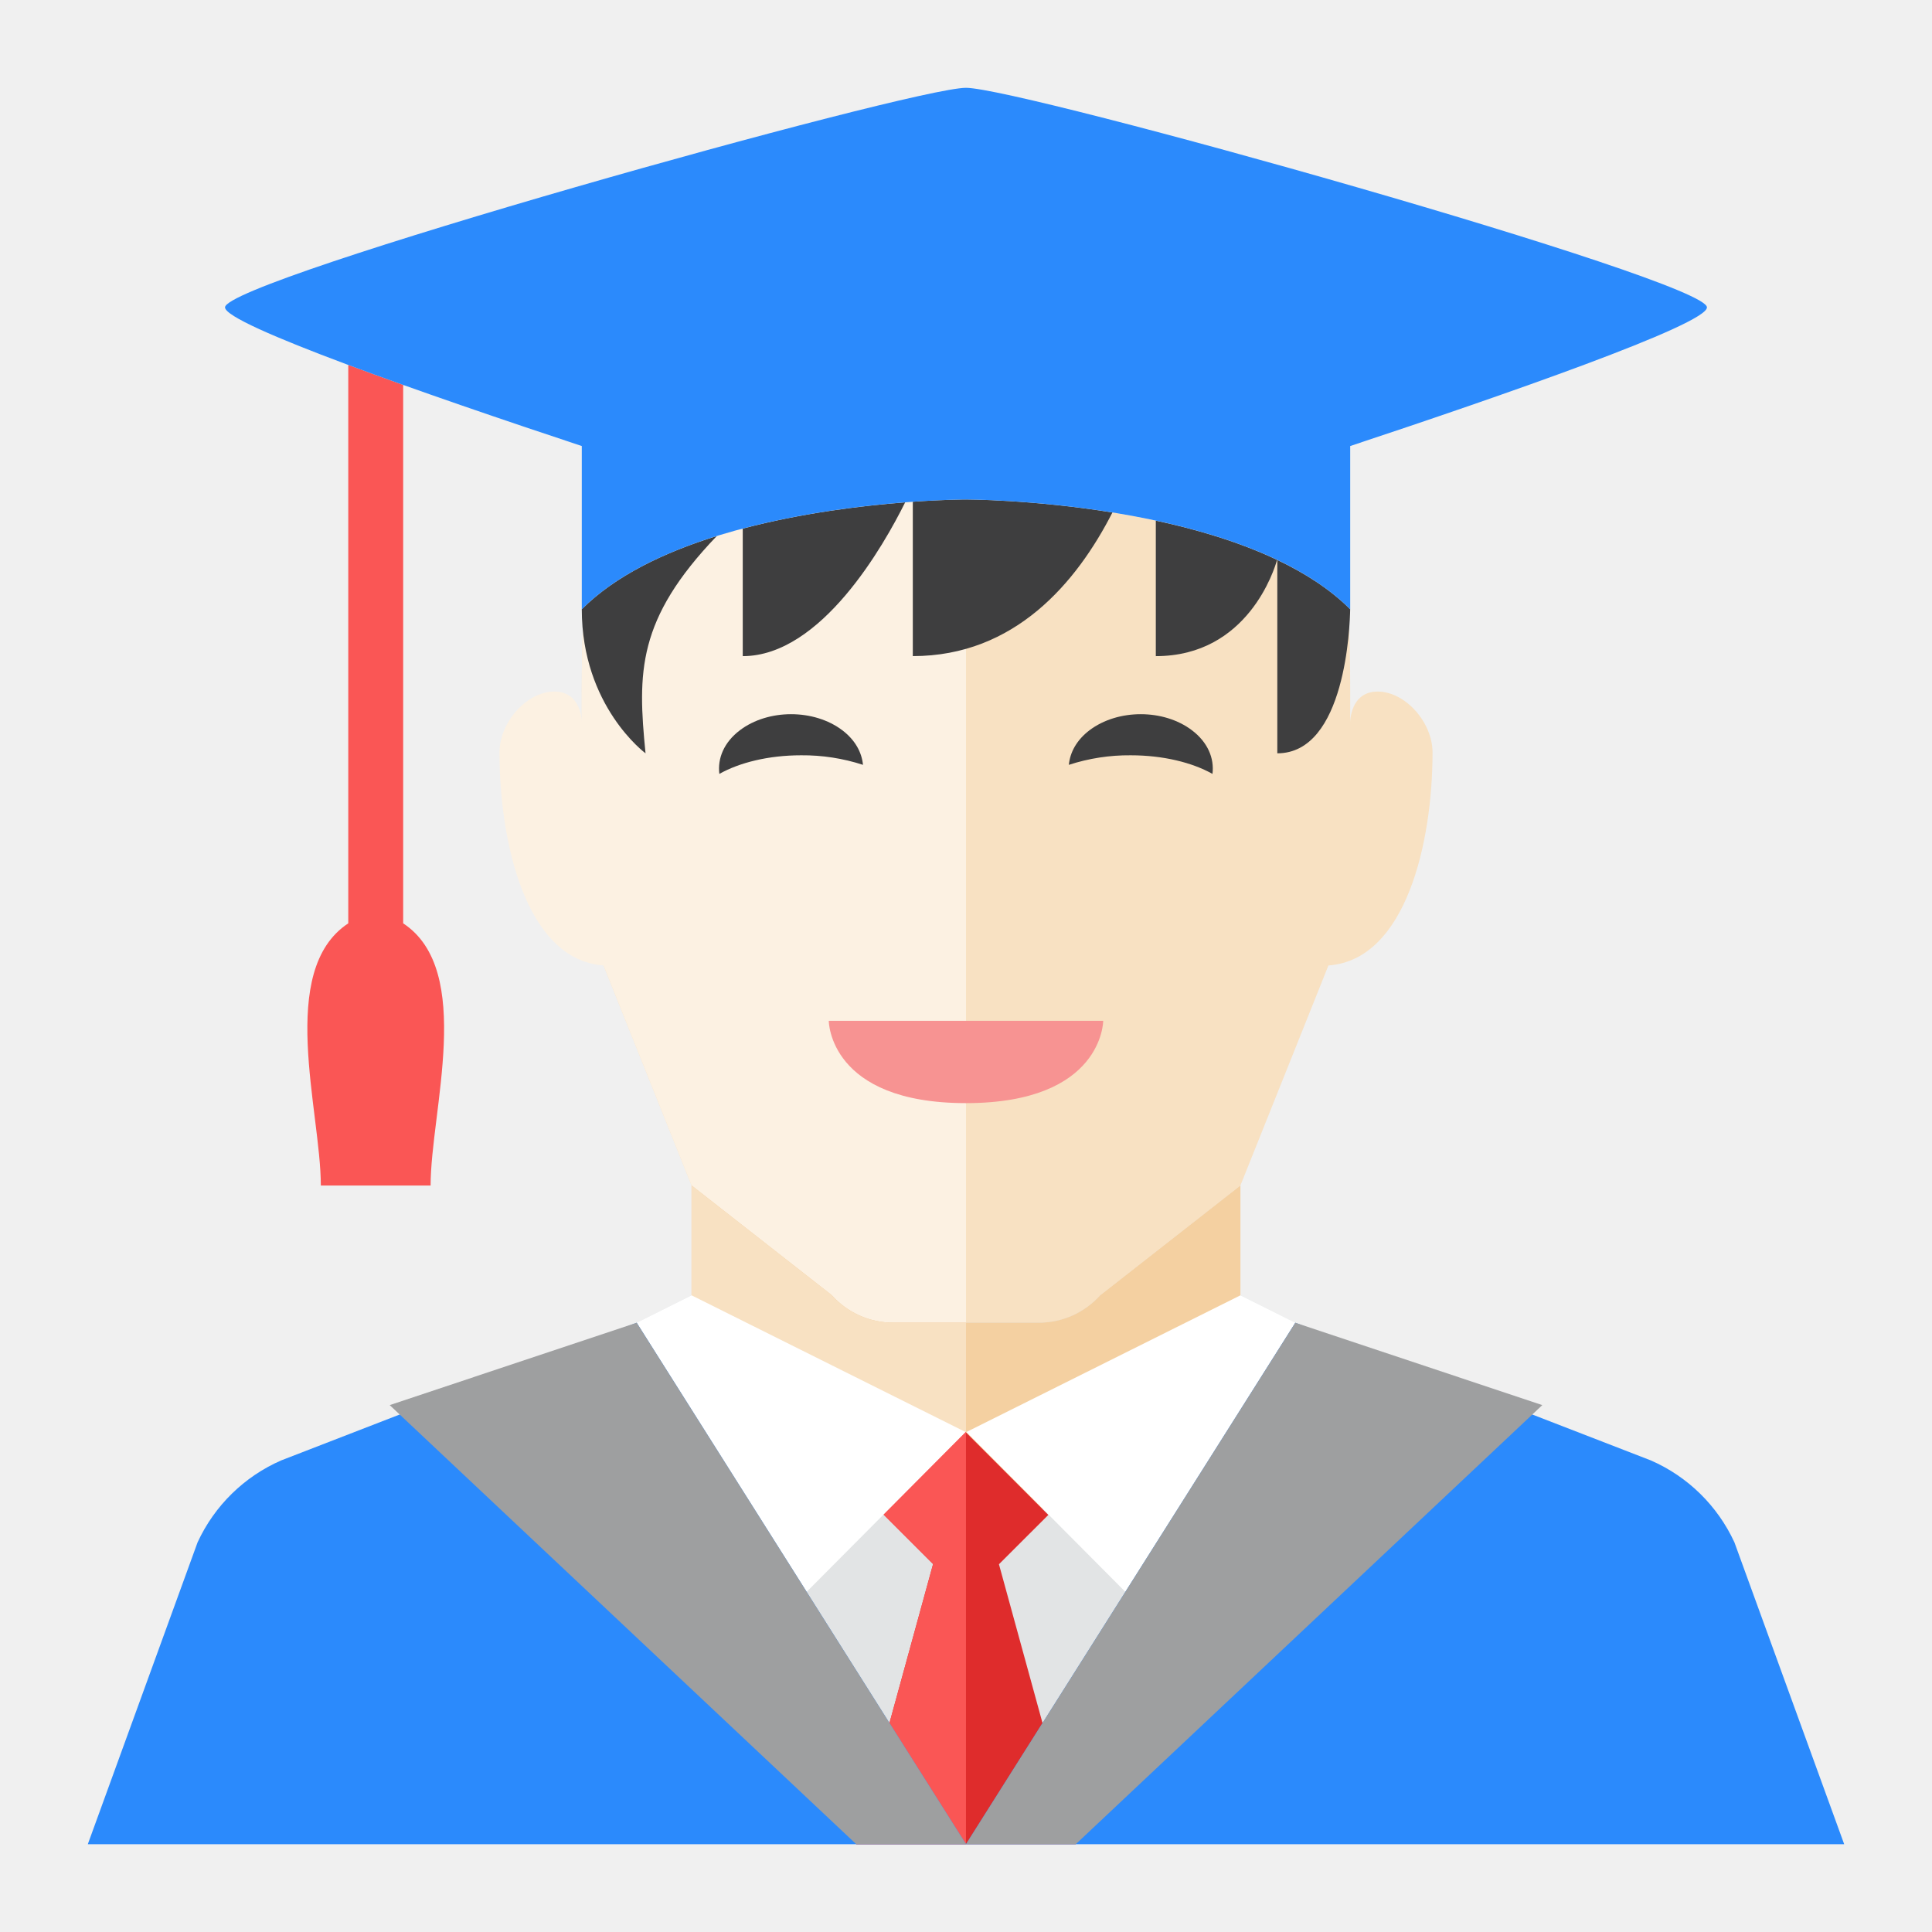
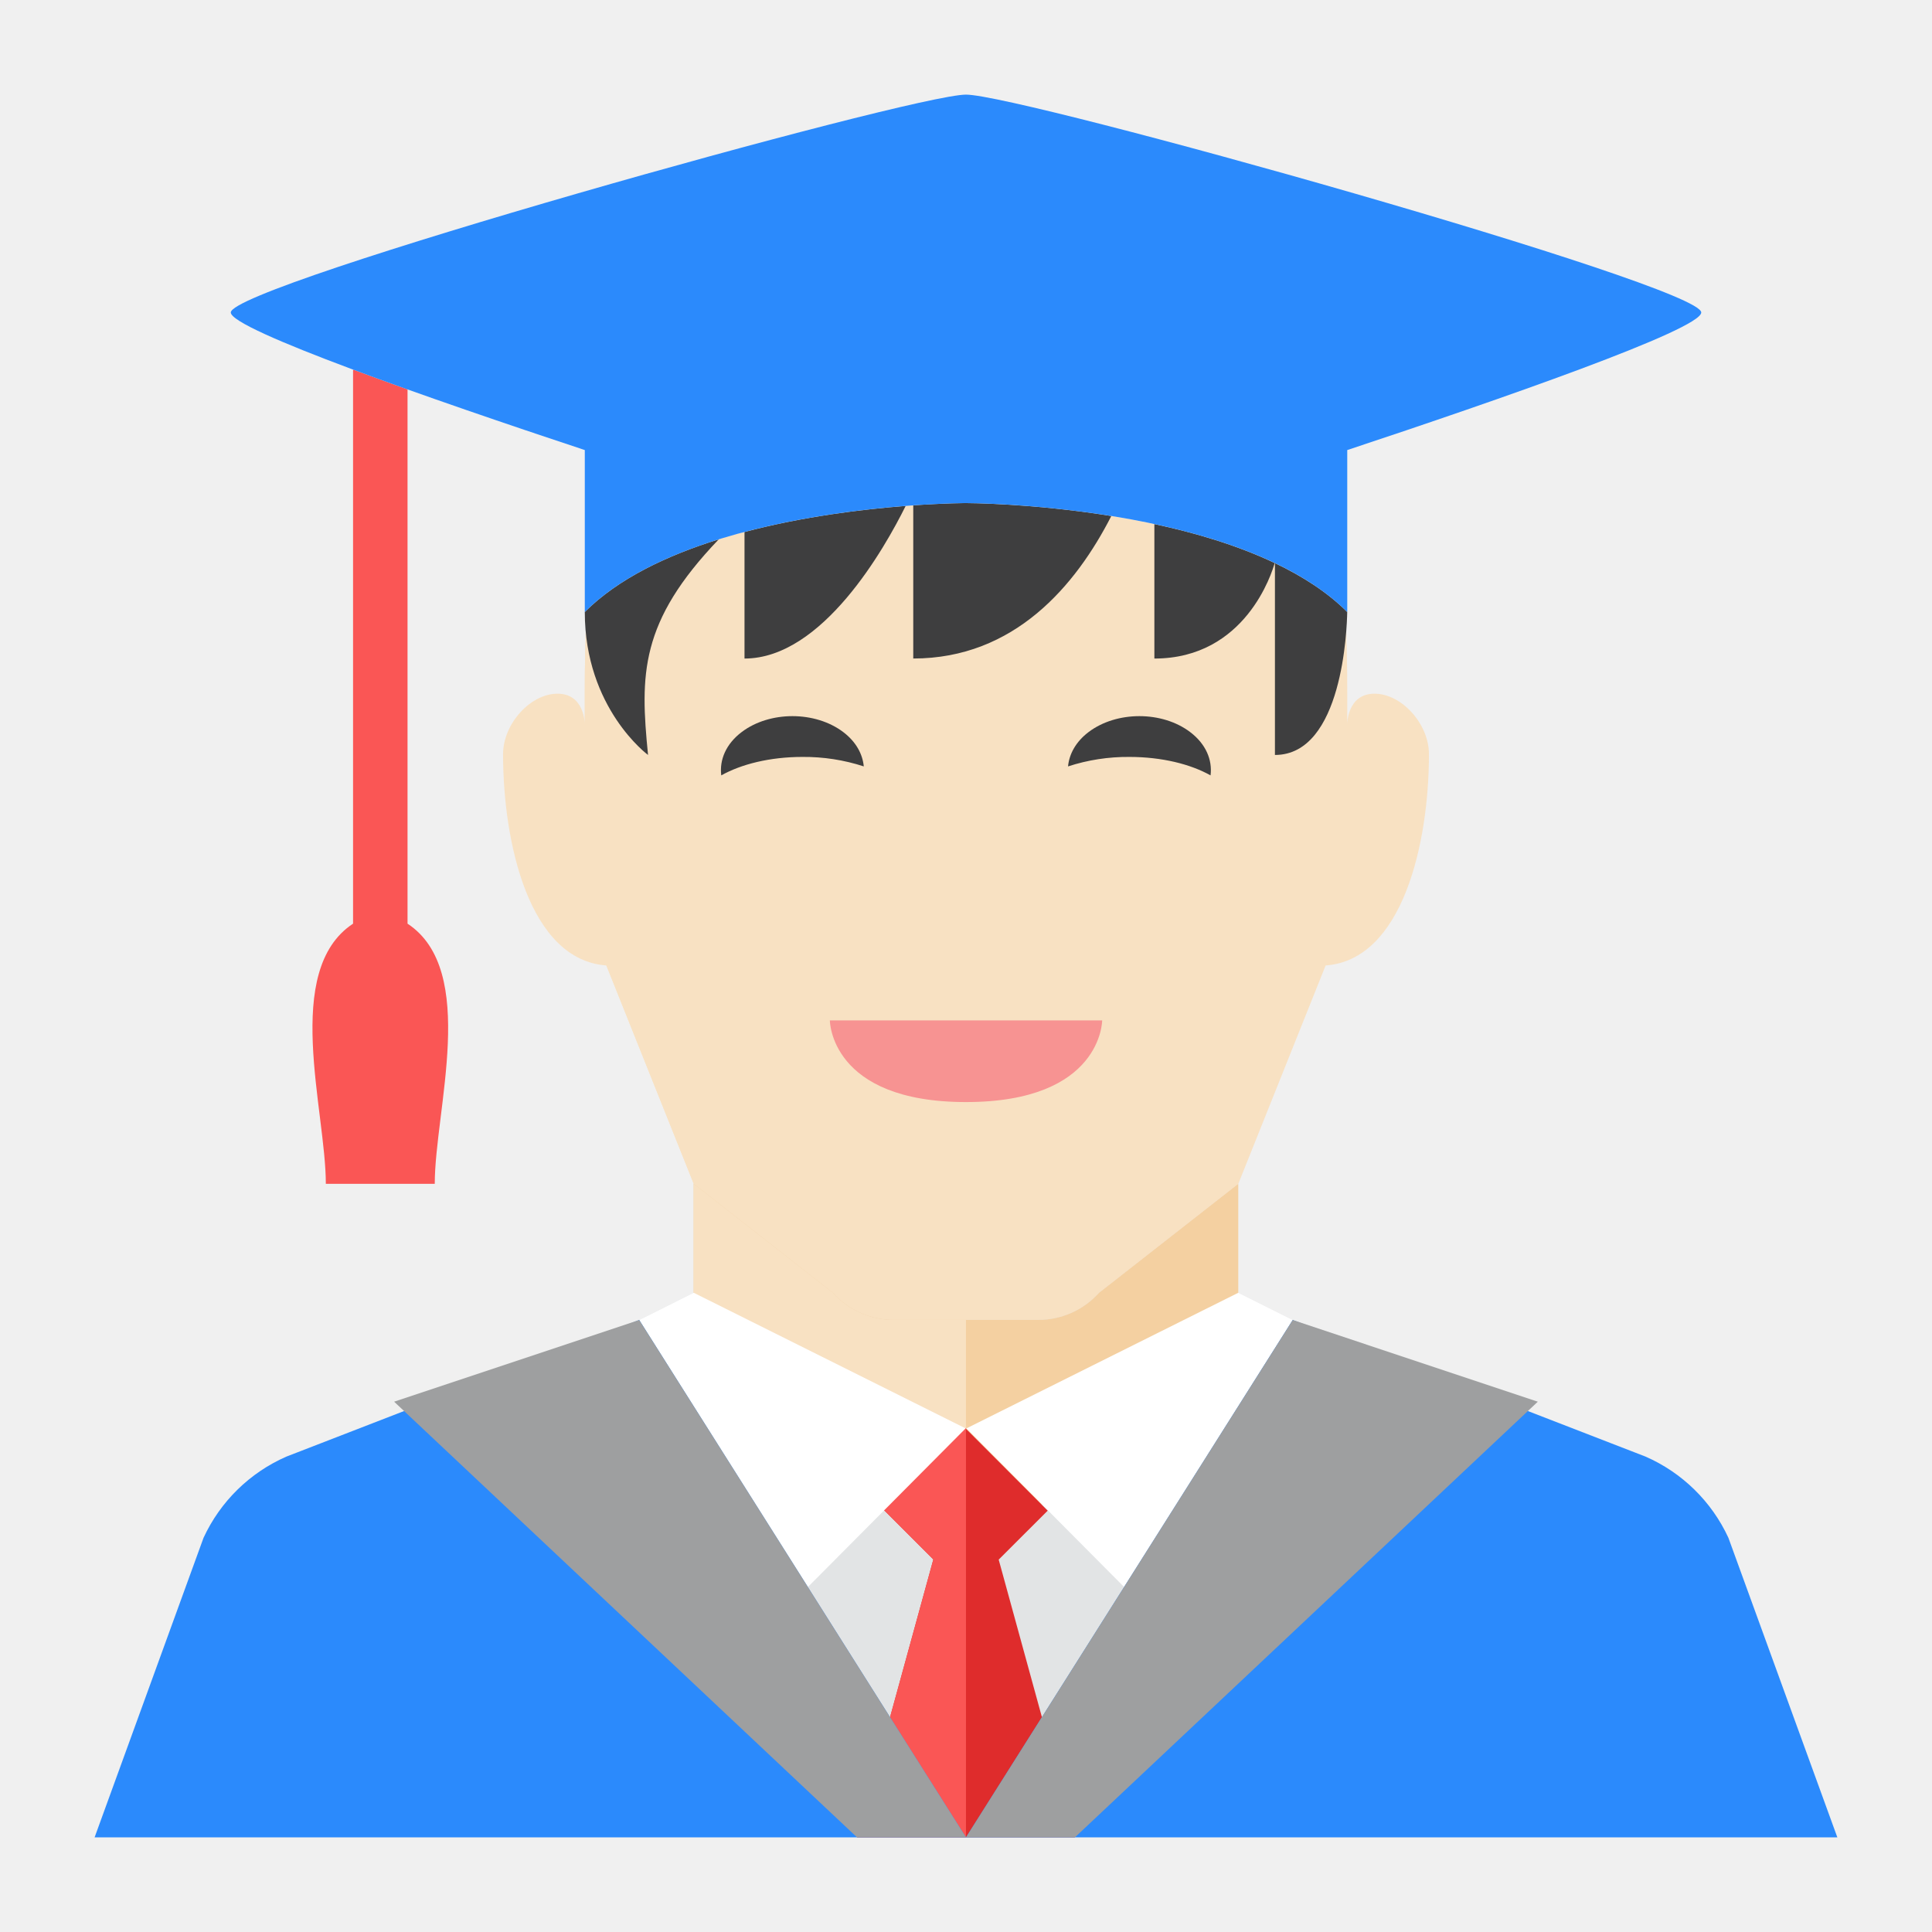
- <svg xmlns="http://www.w3.org/2000/svg" width="128" height="128" viewBox="0 0 128 128" fill="none">
+ <svg xmlns="http://www.w3.org/2000/svg" width="129" height="129" viewBox="0 0 129 129" fill="none">
  <g id="student">
-     <path id="Vector" d="M85.818 87.631L82.182 85.812H45.818L42.182 87.631L64 122.182L85.818 87.631Z" fill="#E2E4E5" />
-     <path id="Vector_2" d="M91.272 45.818C89.454 45.818 89.454 47.838 89.454 47.838V45.818C89.457 43.962 89.416 42.105 89.332 40.251C81.983 33.093 64 33.091 64 33.091C64 33.091 46.016 33.093 38.667 40.251C38.583 42.105 38.542 43.962 38.545 45.818V60.358L45.818 78.54L55.1 85.805C55.611 86.38 56.239 86.839 56.941 87.154C57.643 87.469 58.403 87.631 59.172 87.631H68.827C70.383 87.631 71.865 86.967 72.9 85.805L82.181 78.54L88.012 63.964C93.167 63.593 94.909 55.775 94.909 49.858C94.909 47.838 93.091 45.818 91.272 45.818Z" fill="#F8E1C2" />
-     <path id="Vector_3" d="M38.546 45.818V47.838C38.546 47.838 38.546 45.818 36.728 45.818C34.91 45.818 33.092 47.838 33.092 49.858C33.092 55.773 34.834 63.593 39.988 63.964L45.819 78.54L55.101 85.805C55.613 86.38 56.24 86.839 56.942 87.154C57.644 87.469 58.404 87.631 59.174 87.631H64.001V33.091C64.001 33.091 46.017 33.093 38.668 40.251C38.584 42.105 38.543 43.962 38.546 45.818Z" fill="#FCF1E2" />
-     <path id="Vector_4" d="M54.908 67.631H73.09C73.09 67.631 73.09 73.085 63.999 73.085C54.908 73.085 54.908 67.631 54.908 67.631Z" fill="#F79392" />
-     <path id="Vector_5" d="M74.909 50.04C77.075 50.04 78.997 50.524 80.329 51.273C80.459 50.238 80.017 49.175 78.969 48.382C77.097 46.962 74.057 46.962 72.182 48.382C71.339 49.022 70.893 49.838 70.813 50.673C72.135 50.242 73.519 50.028 74.909 50.04ZM53.079 50.04C50.913 50.04 48.991 50.524 47.659 51.273C47.529 50.238 47.971 49.175 49.019 48.382C50.891 46.962 53.931 46.962 55.806 48.382C56.65 49.022 57.095 49.838 57.175 50.673C55.853 50.242 54.469 50.028 53.079 50.04Z" fill="#3E3E3F" />
-     <path id="Vector_6" d="M68.827 87.631H59.173C58.404 87.631 57.643 87.469 56.941 87.154C56.239 86.839 55.612 86.38 55.1 85.805L45.818 78.54V86.722C45.818 86.722 45.818 100.358 64 100.358C82.182 100.358 82.182 86.722 82.182 86.722V78.54L72.9 85.805C72.388 86.38 71.761 86.839 71.059 87.154C70.357 87.469 69.597 87.631 68.827 87.631Z" fill="#F4D0A1" />
+     <path id="Vector" d="M86.32 88.131L82.684 86.313H46.32L42.684 88.131L64.502 122.682L86.32 88.131Z" fill="#E2E4E5" />
+     <path id="Vector_2" d="M91.774 46.318C89.956 46.318 89.956 48.338 89.956 48.338V46.318C89.959 44.462 89.918 42.605 89.834 40.751C82.485 33.593 64.502 33.591 64.502 33.591C64.502 33.591 46.518 33.593 39.169 40.751C39.085 42.605 39.044 44.462 39.047 46.318V60.858L46.32 79.04L55.602 86.305C56.113 86.88 56.741 87.339 57.443 87.654C58.145 87.969 58.905 88.131 59.674 88.131H69.329C70.885 88.131 72.367 87.467 73.402 86.305L82.683 79.04L88.514 64.464C93.669 64.093 95.411 56.275 95.411 50.358C95.411 48.338 93.593 46.318 91.774 46.318Z" fill="#F8E1C2" />
+     <path id="Vector_3" d="M39.044 46.318V48.338C39.044 48.338 39.044 46.318 37.226 46.318C35.408 46.318 33.59 48.338 33.59 50.358C33.59 56.273 35.332 64.093 40.486 64.464L46.317 79.04L55.599 86.305C56.111 86.88 56.738 87.339 57.44 87.654C58.142 87.969 58.903 88.131 59.672 88.131H64.499V33.591C64.499 33.591 46.515 33.593 39.166 40.751C39.082 42.605 39.041 44.462 39.044 46.318Z" fill="#F8E1C2" />
+     <path id="Vector_4" d="M55.41 68.131H73.592C73.592 68.131 73.592 73.585 64.501 73.585C55.41 73.585 55.41 68.131 55.41 68.131Z" fill="#F79392" />
+     <path id="Vector_5" d="M75.409 50.54C77.575 50.54 79.497 51.024 80.829 51.773C80.959 50.738 80.517 49.675 79.469 48.882C77.597 47.462 74.557 47.462 72.682 48.882C71.839 49.522 71.393 50.338 71.313 51.173C72.635 50.742 74.019 50.528 75.409 50.54ZM53.579 50.54C51.413 50.54 49.491 51.024 48.159 51.773C48.029 50.738 48.471 49.675 49.519 48.882C51.391 47.462 54.431 47.462 56.306 48.882C57.15 49.522 57.595 50.338 57.675 51.173C56.353 50.742 54.969 50.528 53.579 50.54Z" fill="#3E3E3F" />
+     <path id="Vector_6" d="M69.326 88.131H59.671C58.902 88.131 58.141 87.969 57.439 87.654C56.737 87.339 56.11 86.88 55.598 86.305L46.316 79.04V87.222C46.316 87.222 46.316 100.858 64.498 100.858C82.68 100.858 82.68 87.222 82.68 87.222V79.04L73.398 86.305C72.886 86.88 72.259 87.339 71.557 87.654C70.855 87.969 70.095 88.131 69.326 88.131Z" fill="#F4D0A1" />
    <g id="Group">
-       <path id="Vector_7" d="M63.999 33.091C63.999 33.091 62.621 33.091 60.476 33.242V43.469C67.238 43.469 71.334 38.589 73.701 33.953C68.381 33.093 63.999 33.091 63.999 33.091ZM47.489 35.513C44.039 36.585 40.778 38.131 38.545 40.364C38.545 46.803 42.769 49.909 42.769 49.909C42.234 44.535 42.205 41.033 47.489 35.513ZM49.209 35.022V43.471C54.418 43.471 58.57 36.1 59.969 33.282C57.123 33.502 53.139 33.982 49.209 35.022ZM84.625 37.1V49.909C89.149 49.909 89.436 41.434 89.452 40.364C88.141 39.051 86.474 37.98 84.625 37.1ZM76.576 34.493V43.471C82.674 43.471 84.439 37.705 84.609 37.093C82.123 35.911 79.31 35.078 76.576 34.493Z" fill="#3E3E3F" />
+       <path id="Vector_7" d="M64.501 33.591C64.501 33.591 63.123 33.591 60.978 33.742V43.969C67.74 43.969 71.836 39.089 74.203 34.453C68.883 33.593 64.501 33.591 64.501 33.591ZM47.99 36.013C44.541 37.086 41.28 38.631 39.047 40.864C39.047 47.304 43.27 50.409 43.27 50.409C42.736 45.035 42.707 41.533 47.99 36.013ZM49.711 35.522V43.971C54.92 43.971 59.072 36.6 60.471 33.782C57.625 34.002 53.641 34.482 49.711 35.522ZM85.127 37.6V50.409C89.65 50.409 89.938 41.935 89.954 40.864C88.643 39.551 86.976 38.48 85.127 37.6ZM77.078 34.993V43.971C83.176 43.971 84.941 38.206 85.111 37.593C82.625 36.411 79.812 35.578 77.078 34.993Z" fill="#3E3E3F" />
    </g>
-     <path id="Vector_8" d="M55.1 85.805L45.818 78.54V86.722C45.818 86.722 45.818 100.358 64 100.358V87.631H59.173C58.404 87.631 57.643 87.469 56.941 87.154C56.239 86.839 55.612 86.38 55.1 85.805Z" fill="#F8E1C2" />
-     <path id="Vector_9" d="M26.711 61.173V25.5C25.496 25.067 24.284 24.625 23.074 24.176V61.173C18.329 64.3 21.256 73.627 21.256 78.545H28.529C28.529 73.627 31.458 64.3 26.711 61.173Z" fill="#FA5655" />
-     <path id="Vector_10" d="M113.09 20.364C113.09 18.546 67.635 5.818 63.999 5.818C60.363 5.818 14.908 18.546 14.908 20.364C14.908 21.5 28.421 26.195 38.545 29.551V40.364C45.817 33.091 63.999 33.091 63.999 33.091C63.999 33.091 82.181 33.091 89.454 40.364V29.551C99.577 26.195 113.09 21.5 113.09 20.364Z" fill="#2B8AFC" />
-     <path id="Vector_11" d="M85.755 87.744L85.818 87.636L82.182 85.818L64.027 94.875L74.56 105.467L85.755 87.744Z" fill="white" />
-     <path id="Vector_12" d="M71.272 122.182L66.183 103.636L69.454 100.367L63.965 94.869L58.514 100.32L61.819 103.624L56.727 122.182H71.272Z" fill="#DF2C2C" />
-     <path id="Vector_13" d="M63.999 122.182V94.904L63.965 94.869L58.514 100.32L61.819 103.624L56.727 122.182H63.999Z" fill="#FA5655" />
-     <path id="Vector_14" d="M42.245 87.744L42.182 87.636L45.818 85.818L63.972 94.875L53.44 105.467L42.245 87.744Z" fill="white" />
-     <path id="Vector_15" d="M5.818 122.182L13.091 102.182C14.21 99.758 16.178 97.828 18.624 96.758L42.182 87.636L64 122.182H5.818ZM122.182 122.182L114.909 102.182C113.79 99.758 111.822 97.828 109.377 96.758L85.818 87.636L64 122.182H122.182Z" fill="#2B8AFC" />
-     <path id="Vector_16" d="M64 122.182L42.182 87.636L25.818 93.091L56.727 122.182H64ZM64 122.182L85.818 87.636L102.182 93.091L71.273 122.182H64Z" fill="#9E9FA0" />
+     <path id="Vector_8" d="M55.598 86.305L46.316 79.04V87.222C46.316 87.222 46.316 100.858 64.498 100.858V88.131H59.671C58.902 88.131 58.141 87.969 57.439 87.654C56.737 87.339 56.11 86.88 55.598 86.305Z" fill="#F8E1C2" />
+     <path id="Vector_9" d="M27.211 61.673V26C25.996 25.567 24.784 25.125 23.574 24.676V61.673C18.829 64.8 21.756 74.127 21.756 79.046H29.029C29.029 74.127 31.958 64.8 27.211 61.673Z" fill="#FA5655" />
+     <path id="Vector_10" d="M113.592 20.864C113.592 19.046 68.137 6.318 64.501 6.318C60.865 6.318 15.41 19.046 15.41 20.864C15.41 22 28.923 26.695 39.047 30.051V40.864C46.319 33.591 64.501 33.591 64.501 33.591C64.501 33.591 82.683 33.591 89.956 40.864V30.051C100.079 26.695 113.592 22 113.592 20.864Z" fill="#2B8AFC" />
+     <path id="Vector_11" d="M86.255 88.244L86.318 88.136L82.682 86.318L64.527 95.375L75.06 105.967L86.255 88.244Z" fill="white" />
+     <path id="Vector_12" d="M71.772 122.682L66.683 104.136L69.954 100.867L64.465 95.369L59.014 100.82L62.319 104.124L57.227 122.682H71.772Z" fill="#DF2C2C" />
+     <path id="Vector_13" d="M64.499 122.682V95.404L64.465 95.369L59.014 100.82L62.319 104.124L57.227 122.682H64.499Z" fill="#FA5655" />
+     <path id="Vector_14" d="M42.747 88.244L42.684 88.136L46.32 86.318L64.475 95.375L53.942 105.967L42.747 88.244Z" fill="white" />
+     <path id="Vector_15" d="M6.316 122.682L13.589 102.682C14.708 100.258 16.676 98.329 19.122 97.258L42.68 88.136L64.498 122.682H6.316ZM122.68 122.682L115.407 102.682C114.289 100.258 112.32 98.329 109.875 97.258L86.316 88.136L64.498 122.682H122.68Z" fill="#2B8AFC" />
+     <path id="Vector_16" d="M64.498 122.682L42.68 88.136L26.316 93.591L57.225 122.682H64.498ZM64.498 122.682L86.316 88.136L102.68 93.591L71.771 122.682H64.498Z" fill="#9E9FA0" />
  </g>
</svg>
